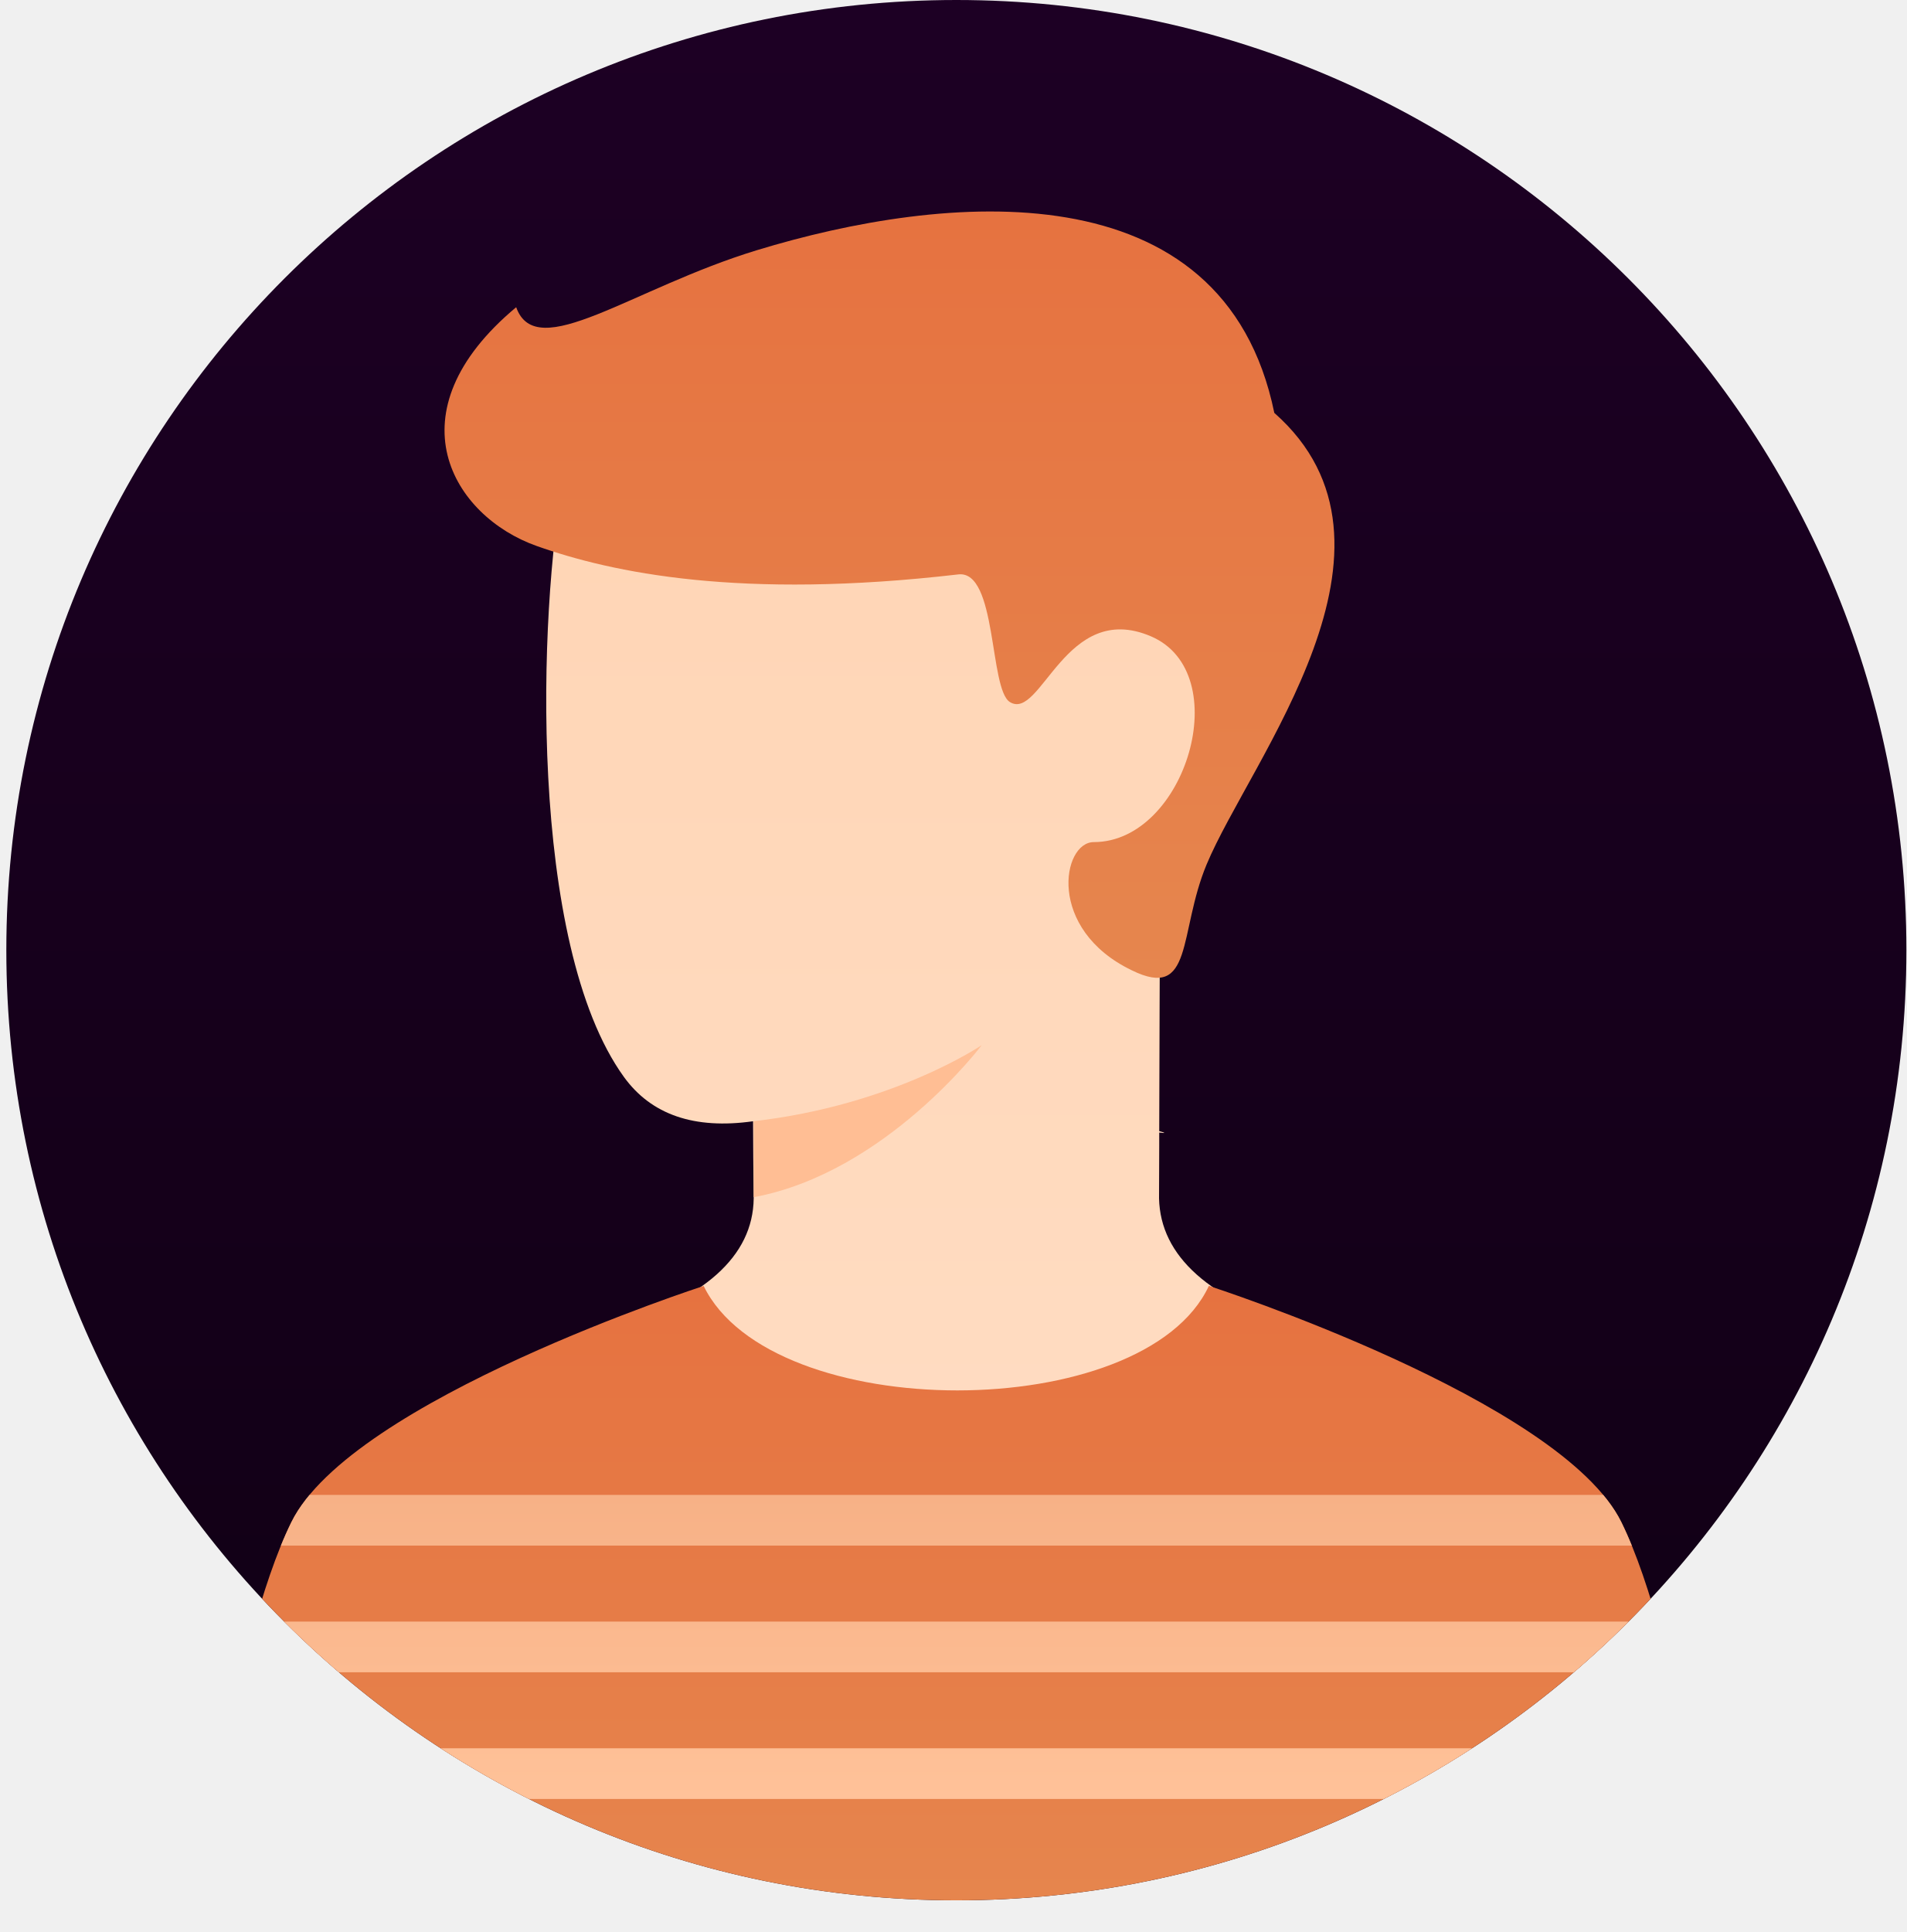
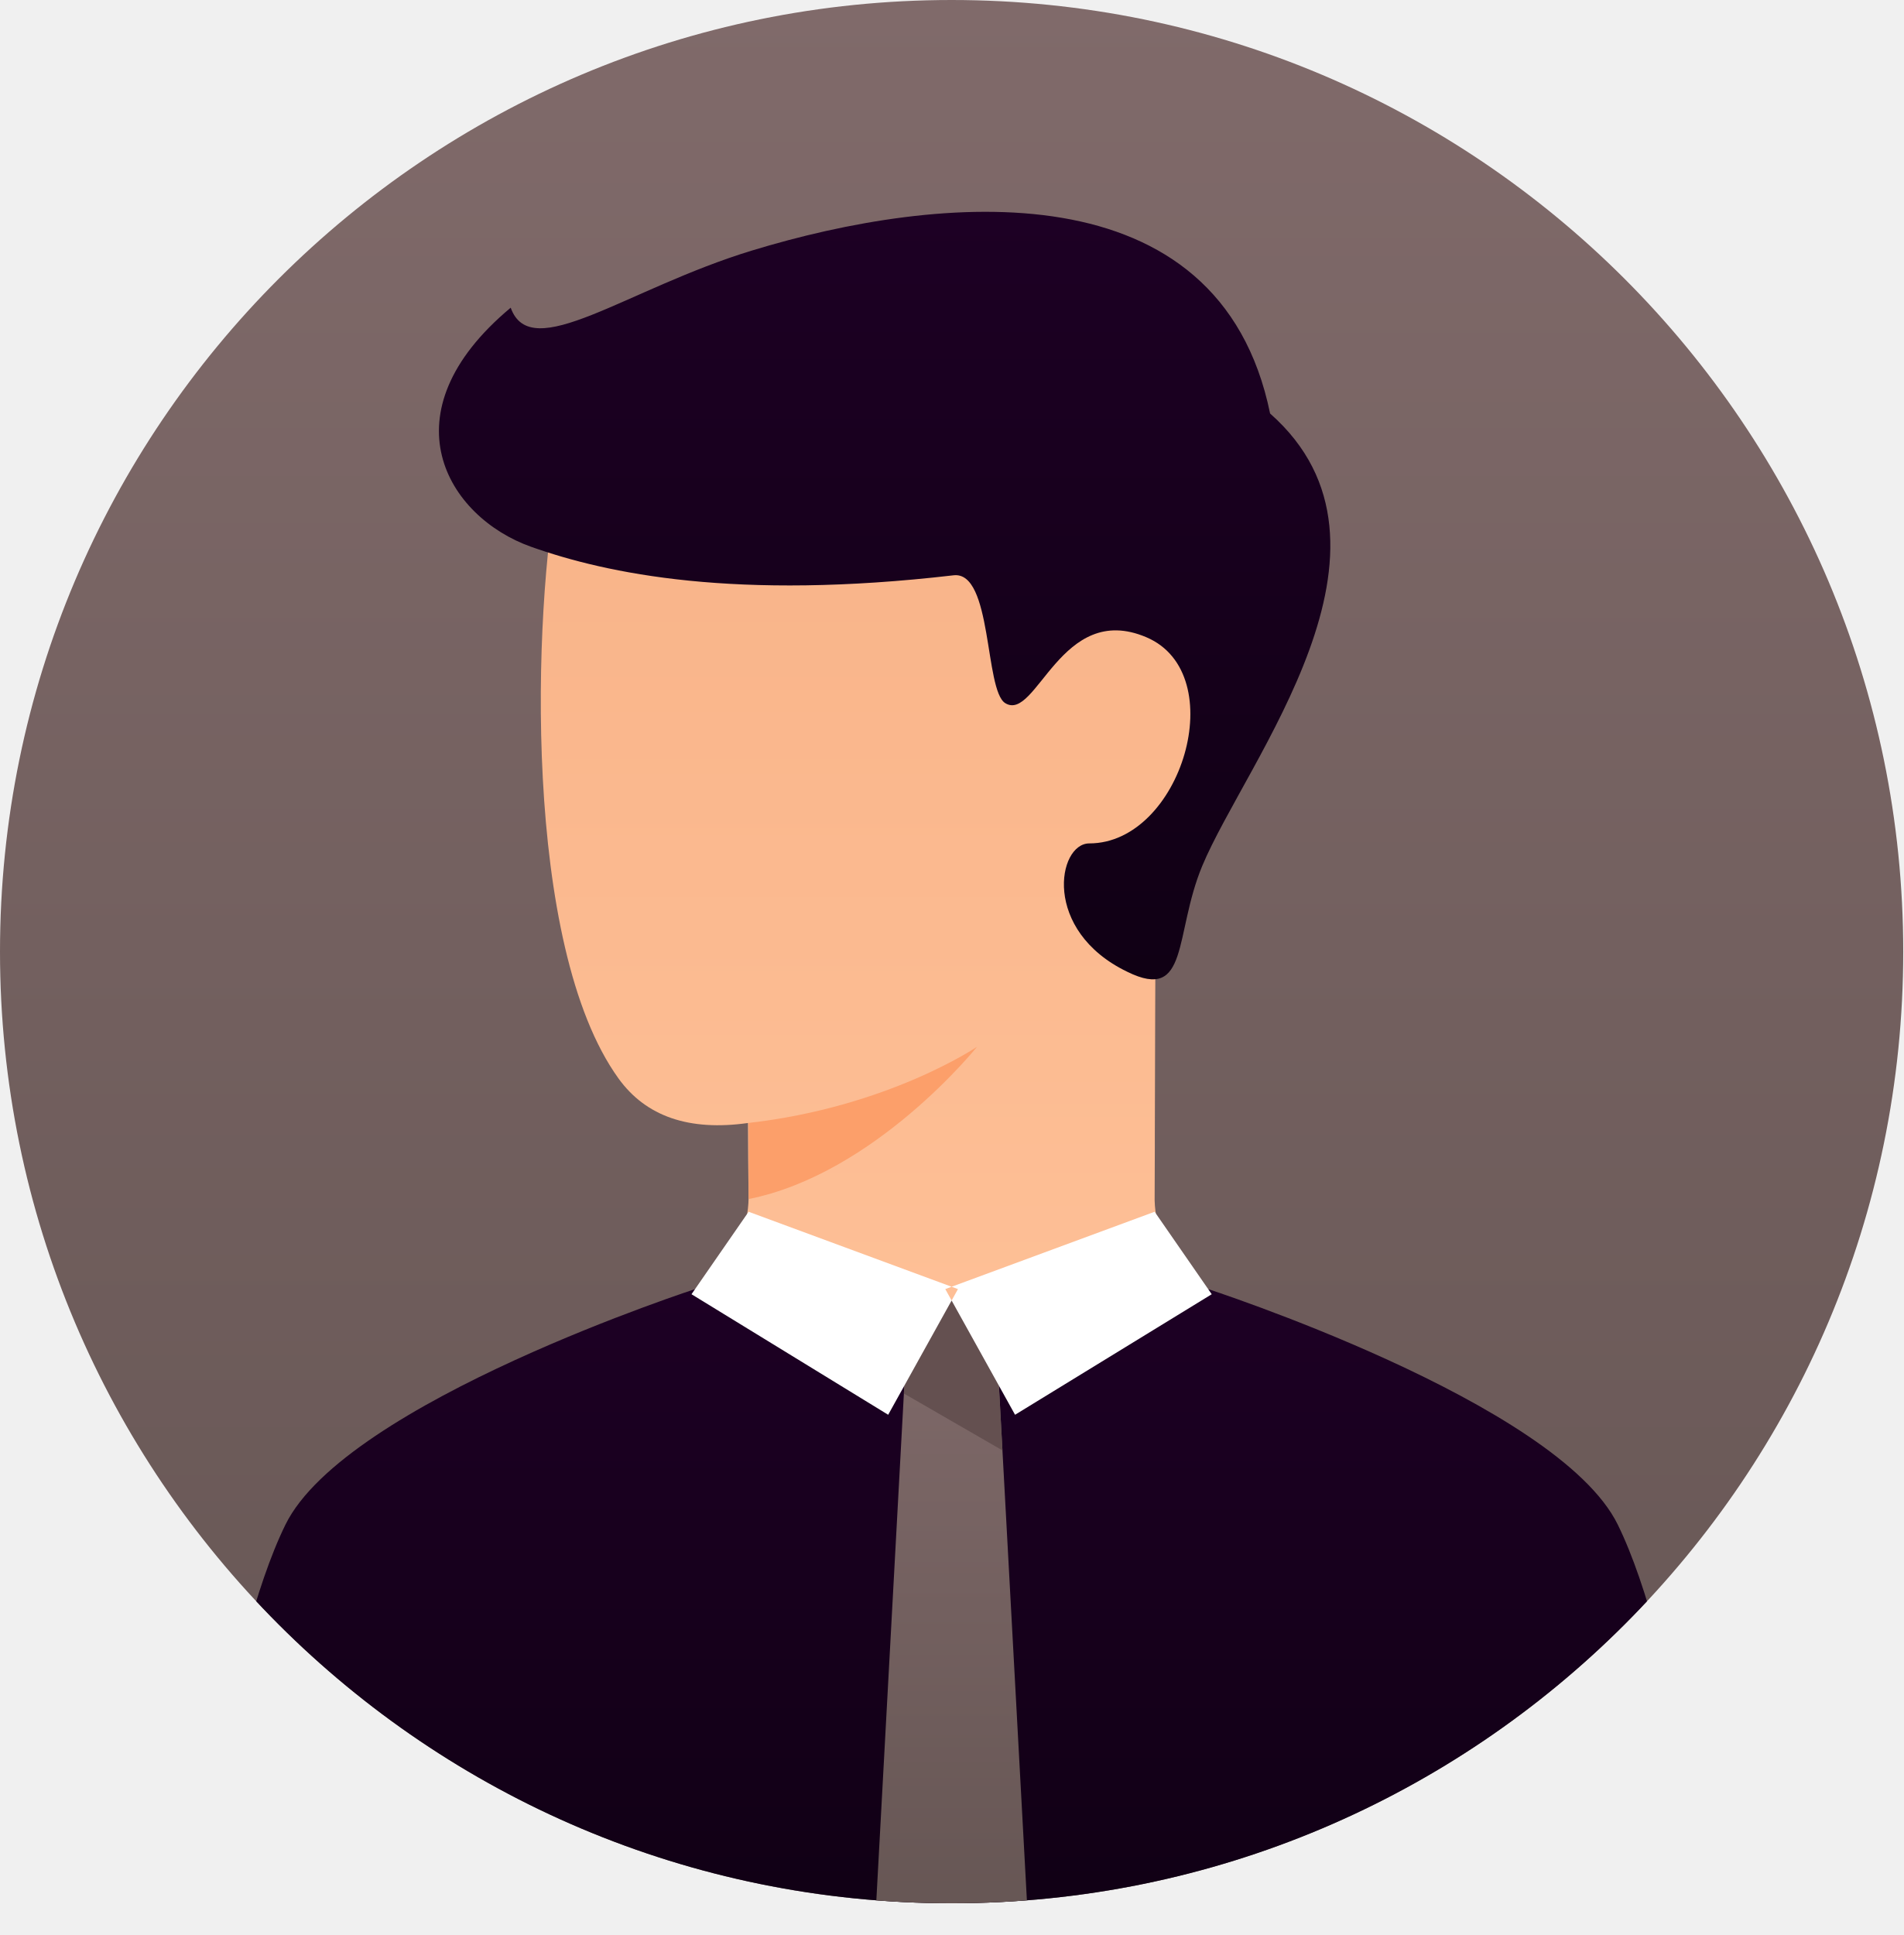
- <svg xmlns="http://www.w3.org/2000/svg" xmlns:xlink="http://www.w3.org/1999/xlink" height="305" viewBox="0 0 301 305" width="301">
-   <linearGradient id="a" gradientUnits="userSpaceOnUse" x1="151" x2="151" y1="0" y2="300">
+ <svg xmlns="http://www.w3.org/2000/svg" xmlns:xlink="http://www.w3.org/1999/xlink" height="305" viewBox="0 0 300 305" width="300">
+   <linearGradient id="a">
+     <stop offset="0" stop-color="#806a6a" />
+     <stop offset="1" stop-color="#665654" />
+   </linearGradient>
+   <linearGradient id="b" gradientUnits="userSpaceOnUse" x1="150" x2="150" xlink:href="#a" y1="0" y2="300" />
+   <clipPath id="c">
+     <path d="m150 300c82.84 0 150-67.16 150-150s-67.16-150-150-150-150 67.16-150 150 67.16 150 150 150z" />
+   </clipPath>
+   <linearGradient id="d" gradientUnits="userSpaceOnUse" x1="145.122" x2="145.122" y1="49.058" y2="233.784">
+     <stop offset="0" stop-color="#f7b186" />
+     <stop offset="1" stop-color="#ffc299" />
+   </linearGradient>
+   <clipPath id="e">
+     <path d="m95 209.78c18.33 13.34 36.67 24 55 24s36.67-10.66 55-24c-15.11-4.6-22.78-11.46-23-20.59.01-1.63.02-3.94.03-8.28 0-.69 0-1.4 0-2.12.03-11.64.08-27 .15-42.6 14.33-18.58 9.07-40.36 4.58-39.81-5.51.66-53.22-44.61-62.37-46.92-9.15-2.32-32.39 5.16-36.39 26.04s-5.67 73.49 9.5 94.5c4.32 5.98 11.12 8.32 20.4 7.01.01 4.37.04 6.83.1 11.77-.12 9.55-7.79 16.41-23 21z" />
+   </clipPath>
+   <linearGradient id="f">
    <stop offset="0" stop-color="#1d0024" />
    <stop offset="1" stop-color="#100014" />
  </linearGradient>
-   <clipPath id="b">
-     <path d="m151 300c82.84 0 150-67.16 150-150s-67.16-150-150-150-150 67.16-150 150 67.16 150 150 150z" />
+   <linearGradient id="g" gradientUnits="userSpaceOnUse" x1="139.437" x2="139.437" xlink:href="#f" y1="33.392" y2="154.364" />
+   <linearGradient id="h" gradientUnits="userSpaceOnUse" x1="150" x2="150" xlink:href="#f" y1="203" y2="304.308" />
+   <linearGradient id="i" gradientUnits="userSpaceOnUse" x1="150" x2="150" xlink:href="#a" y1="205" y2="302" />
+   <clipPath id="j">
+     <path d="m157 210 5 92h-24l5-92s4.67-5 7-5 7 5 7 5z" />
  </clipPath>
-   <linearGradient id="c" gradientUnits="userSpaceOnUse" x1="146.122" x2="146.122" y1="49.058" y2="233.784">
-     <stop offset="0" stop-color="#ffd4b3" />
-     <stop offset="1" stop-color="#ffdcc2" />
-   </linearGradient>
-   <clipPath id="d">
-     <path d="m119 188.78v.43c-.12 9.12-7.79 15.98-23 20.57 18.33 13.34 36.67 24 55 24s36.67-10.66 55-24c-15.11-4.6-22.78-11.46-23-20.59.01-1.63.02-3.94.03-8.28 0-.69 0-1.4 0-2.12 1.1.15 1.01.05 0-.22.03-11.42.08-26.78.15-42.38 14.33-18.58 9.07-40.36 4.58-39.81-5.51.66-53.22-44.61-62.37-46.92-9.15-2.32-32.39 5.16-36.39 26.04s-5.67 73.49 9.5 94.5c4.32 5.98 11.12 8.32 20.4 7.01.01 4.37.04 6.83.1 11.77z" />
+   <clipPath>
+     <path d="m158.14 228.69-15.73-9.08.59-9.61c3.11-3.33 5.44-5 7-5s3.89 1.67 7 5z" />
  </clipPath>
-   <linearGradient id="e">
-     <stop offset="0" stop-color="#e6864e" />
-     <stop offset="1" stop-color="#e67240" />
-   </linearGradient>
-   <linearGradient id="f" gradientUnits="userSpaceOnUse" x1="140.437" x2="140.437" xlink:href="#e" y1="154.364" y2="33.392" />
-   <linearGradient id="g" gradientUnits="userSpaceOnUse" x1="151" x2="151" xlink:href="#e" y1="304.308" y2="203" />
-   <clipPath id="h">
-     <path d="m256 240.31c9.52 19.35 15 64 15 64h-240s5.48-44.65 15-64 65.1-37.3 65.1-37.3c10.71 21.99 69.51 21.99 79.77-.01 0 0 55.61 17.95 65.13 37.31z" />
-   </clipPath>
-   <linearGradient id="i" gradientUnits="userSpaceOnUse" x1="151" x2="151" y1="236" y2="284">
-     <stop offset="0" stop-color="#f7b186" />
-     <stop offset="1" stop-color="#ffc299" />
-   </linearGradient>
-   <path d="m151 300c82.84 0 150-67.16 150-150s-67.16-150-150-150-150 67.16-150 150 67.16 150 150 150z" fill="url(#a)" />
-   <g clip-path="url(#b)">
-     <path d="m119 188.78v.43c-.12 9.12-7.79 15.98-23 20.57 18.33 13.34 36.67 24 55 24s36.67-10.66 55-24c-15.11-4.6-22.78-11.46-23-20.59.01-1.63.02-3.94.03-8.28 0-.69 0-1.4 0-2.12 1.1.15 1.01.05 0-.22.03-11.42.08-26.78.15-42.38 14.33-18.58 9.07-40.36 4.58-39.81-5.51.66-53.22-44.61-62.37-46.92-9.15-2.32-32.39 5.16-36.39 26.04s-5.67 73.49 9.5 94.5c4.32 5.98 11.12 8.32 20.4 7.01.01 4.37.04 6.83.1 11.77z" fill="url(#c)" />
-     <g clip-path="url(#d)">
-       <path d="m119 177c22-2.5 36-12 36-12s-15.14 20.12-36 24z" fill="#ffbe94" />
+   <path d="m150 300c82.84 0 150-67.16 150-150s-67.16-150-150-150-150 67.16-150 150 67.16 150 150 150z" fill="url(#b)" />
+   <g clip-path="url(#c)">
+     <path d="m95 209.78c18.33 13.34 36.67 24 55 24s36.67-10.66 55-24c-15.11-4.6-22.78-11.46-23-20.59.01-1.63.02-3.94.03-8.28 0-.69 0-1.4 0-2.12.03-11.64.08-27 .15-42.6 14.33-18.58 9.07-40.36 4.58-39.81-5.51.66-53.22-44.61-62.37-46.92-9.15-2.32-32.39 5.16-36.39 26.04s-5.67 73.49 9.5 94.5c4.32 5.98 11.12 8.32 20.4 7.01.01 4.37.04 6.83.1 11.77-.12 9.55-7.79 16.41-23 21z" fill="url(#d)" />
+     <g clip-path="url(#e)">
+       <path d="m118 177c22-2.5 36-12 36-12s-16 20-36 24z" fill="#fc9f6a" />
    </g>
-     <path d="m190.5 136.5c6.89-16.57 34.5-50.32 10.7-71.32-8-39-52.2-34.68-81.7-25.68-19.83 6.05-34.8 18-38 9-20 16.68-9.98 33 3.2 37.68 11.97 4.25 32.2 8.5 66.61 4.5 6.14-.71 4.86 18.11 8.14 20.15 4.93 3.05 8.75-16.15 22.26-10.38 13.51 5.76 5.49 32.49-9.01 32.49-5 0-7.5 13.74 6 20.24 9.8 4.82 7.32-5.91 11.8-16.68z" fill="url(#f)" />
-     <path d="m256 240.31c9.52 19.35 15 64 15 64h-240s5.48-44.65 15-64 65.1-37.3 65.1-37.3c10.71 21.99 69.51 21.99 79.77-.01 0 0 55.61 17.95 65.13 37.31z" fill="url(#g)" />
-     <g clip-path="url(#h)">
-       <path d="m21 236h260v8h-260zm0 20h260v8h-260zm0 20h260v8h-260z" fill="url(#i)" />
+     <path d="m189.5 136.5c6.89-16.57 34.5-50.32 10.7-71.32-8-39-52.2-34.68-81.7-25.68-19.83 6.05-34.8 18-38 9-20 16.68-9.98 33 3.2 37.68 11.97 4.25 32.2 8.5 66.61 4.5 6.14-.71 4.86 18.11 8.14 20.15 4.93 3.05 8.75-16.15 22.26-10.38 13.51 5.76 5.49 32.49-9.01 32.49-5 0-7.5 13.74 6 20.24 9.8 4.82 7.32-5.91 11.8-16.68z" fill="url(#g)" />
+     <path d="m255 240.31c9.52 19.35 15 64 15 64h-240s5.48-44.65 15-64 65.1-37.3 65.1-37.3c30.71 11.99 49.51 11.99 79.77-.01 0 0 55.61 17.95 65.13 37.31z" fill="url(#h)" />
+     <path d="m157 210 5 92h-24l5-92s4.67-5 7-5 7 5 7 5z" fill="url(#i)" />
+     <g clip-path="url(#j)">
+       <path d="m158.14 228.69-15.73-9.08.59-9.61c3.11-3.33 5.44-5 7-5s3.89 1.67 7 5z" fill="#645050" />
    </g>
+     <path d="m151 203.19-33-12.19-9 13 31 19zm-2 0 33-12.19 9 13-31 19z" fill="#fff" />
  </g>
</svg>
